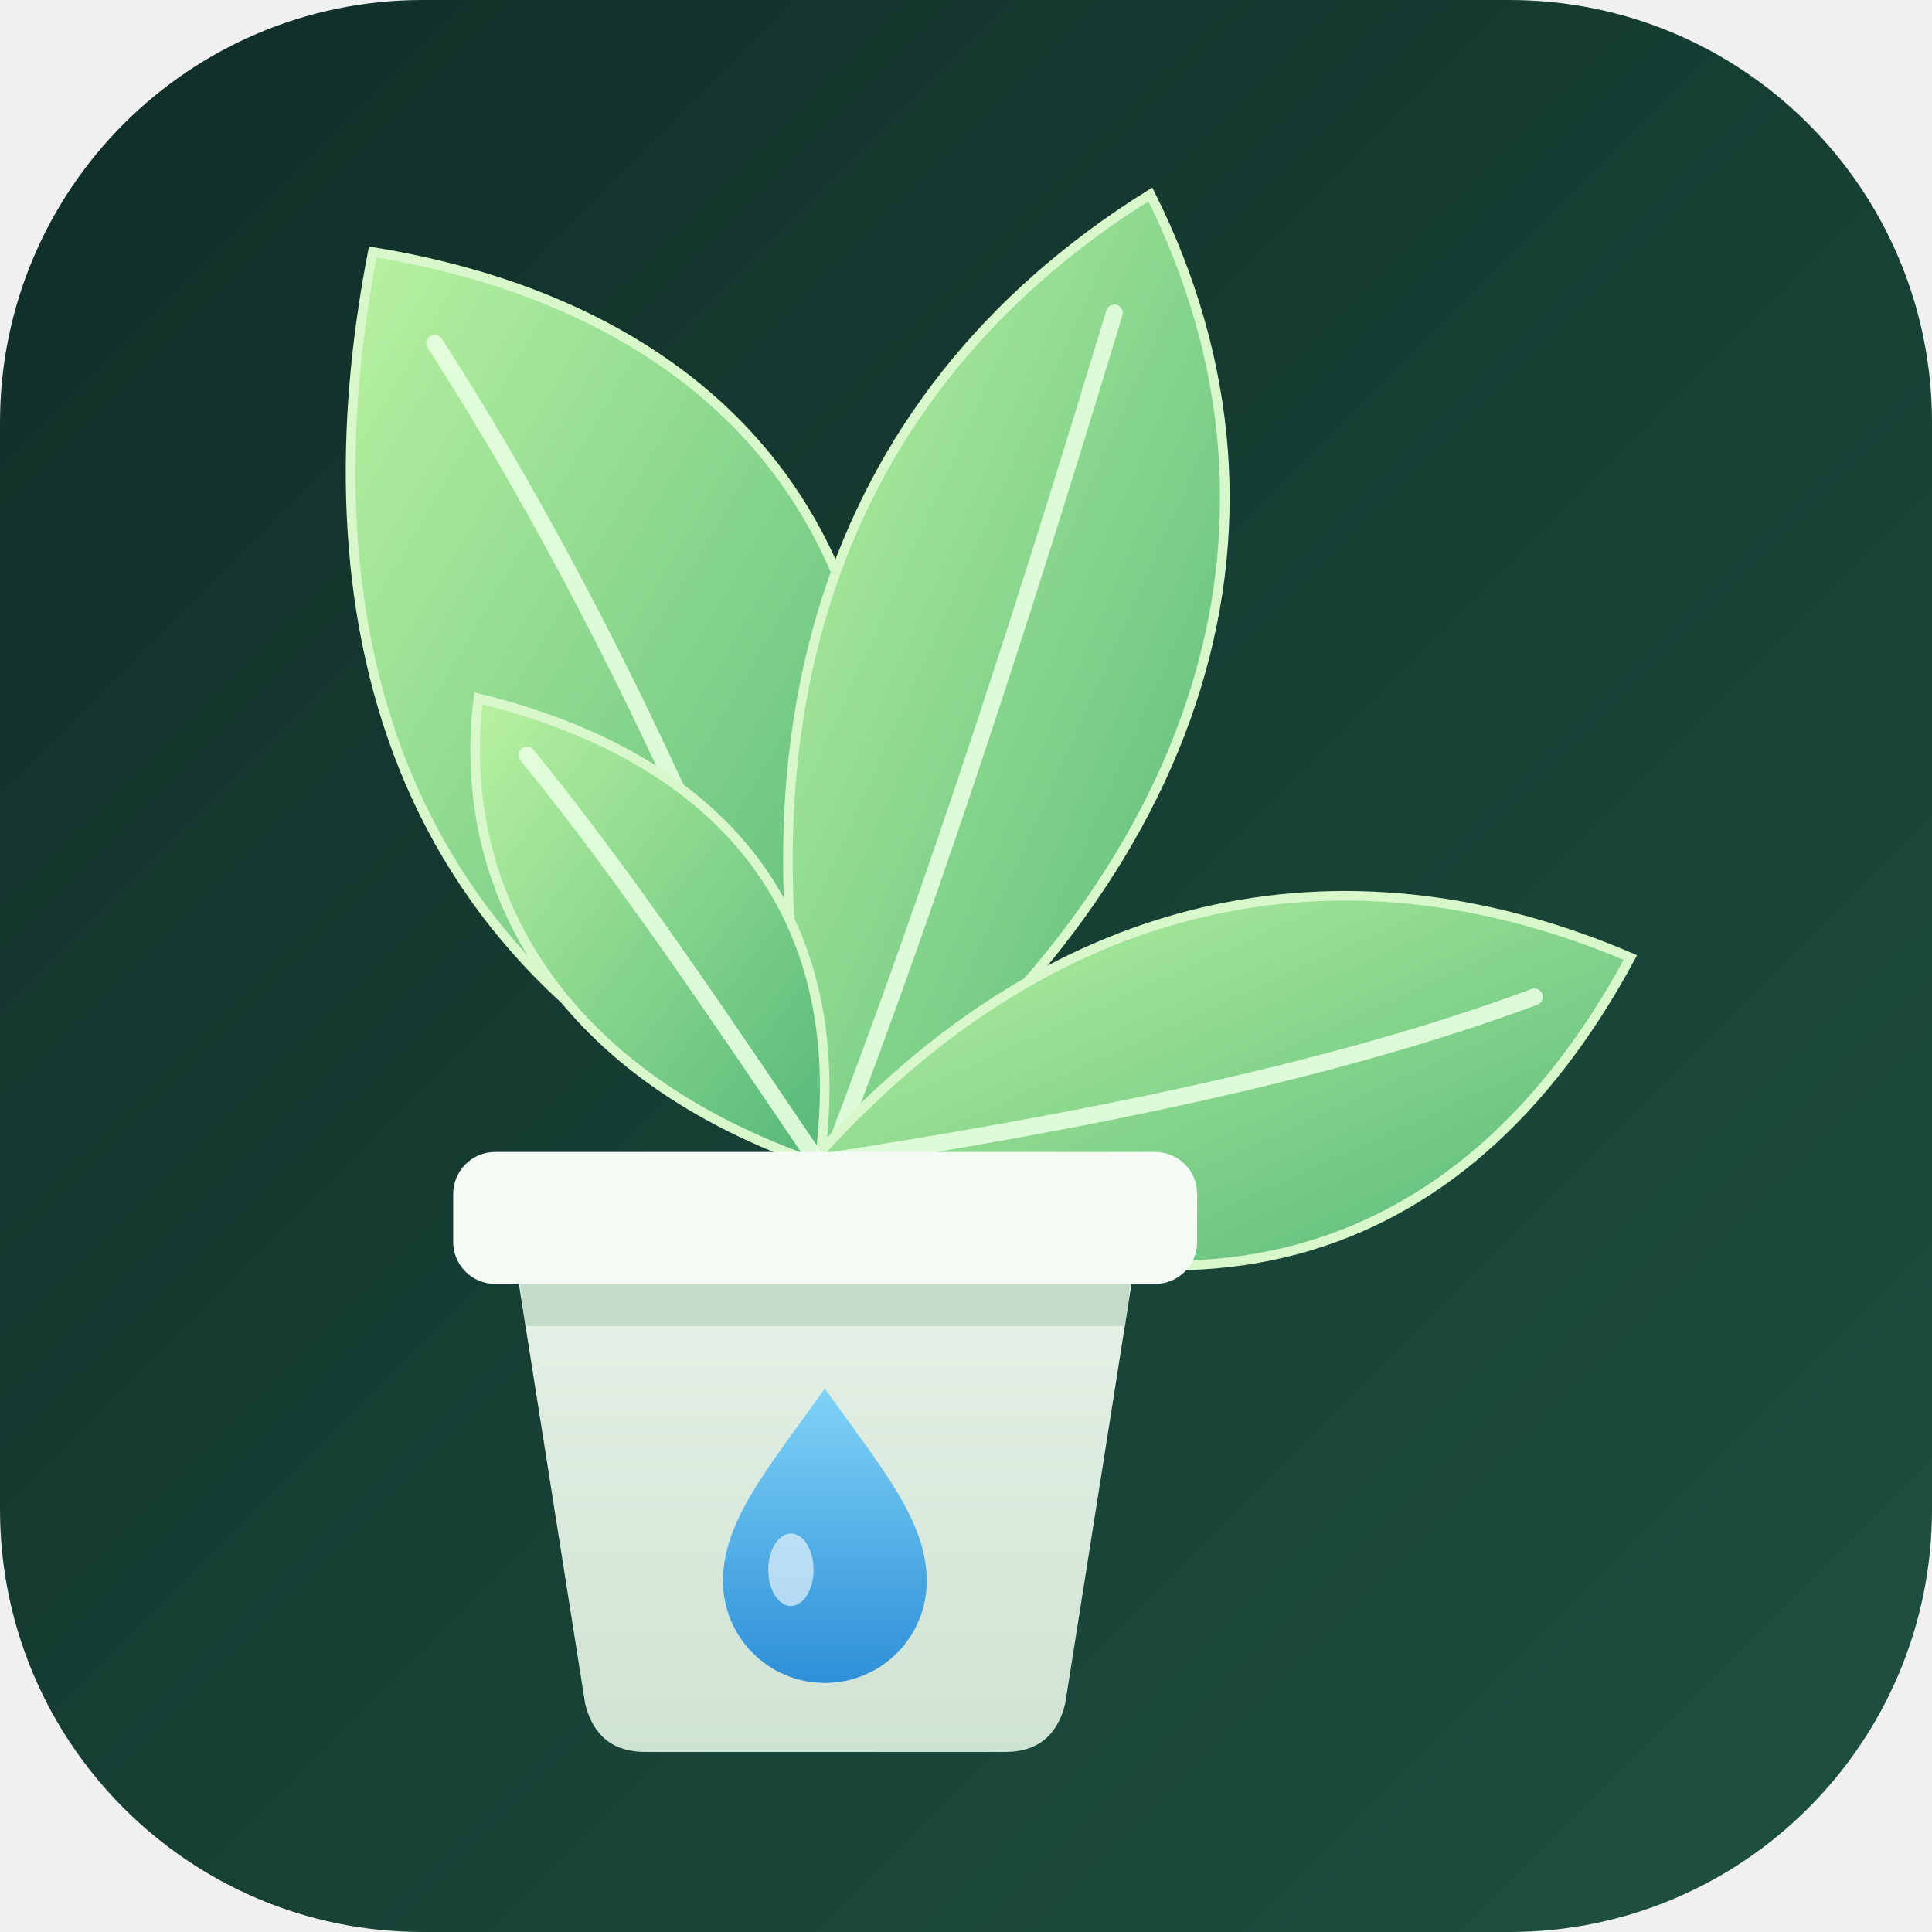
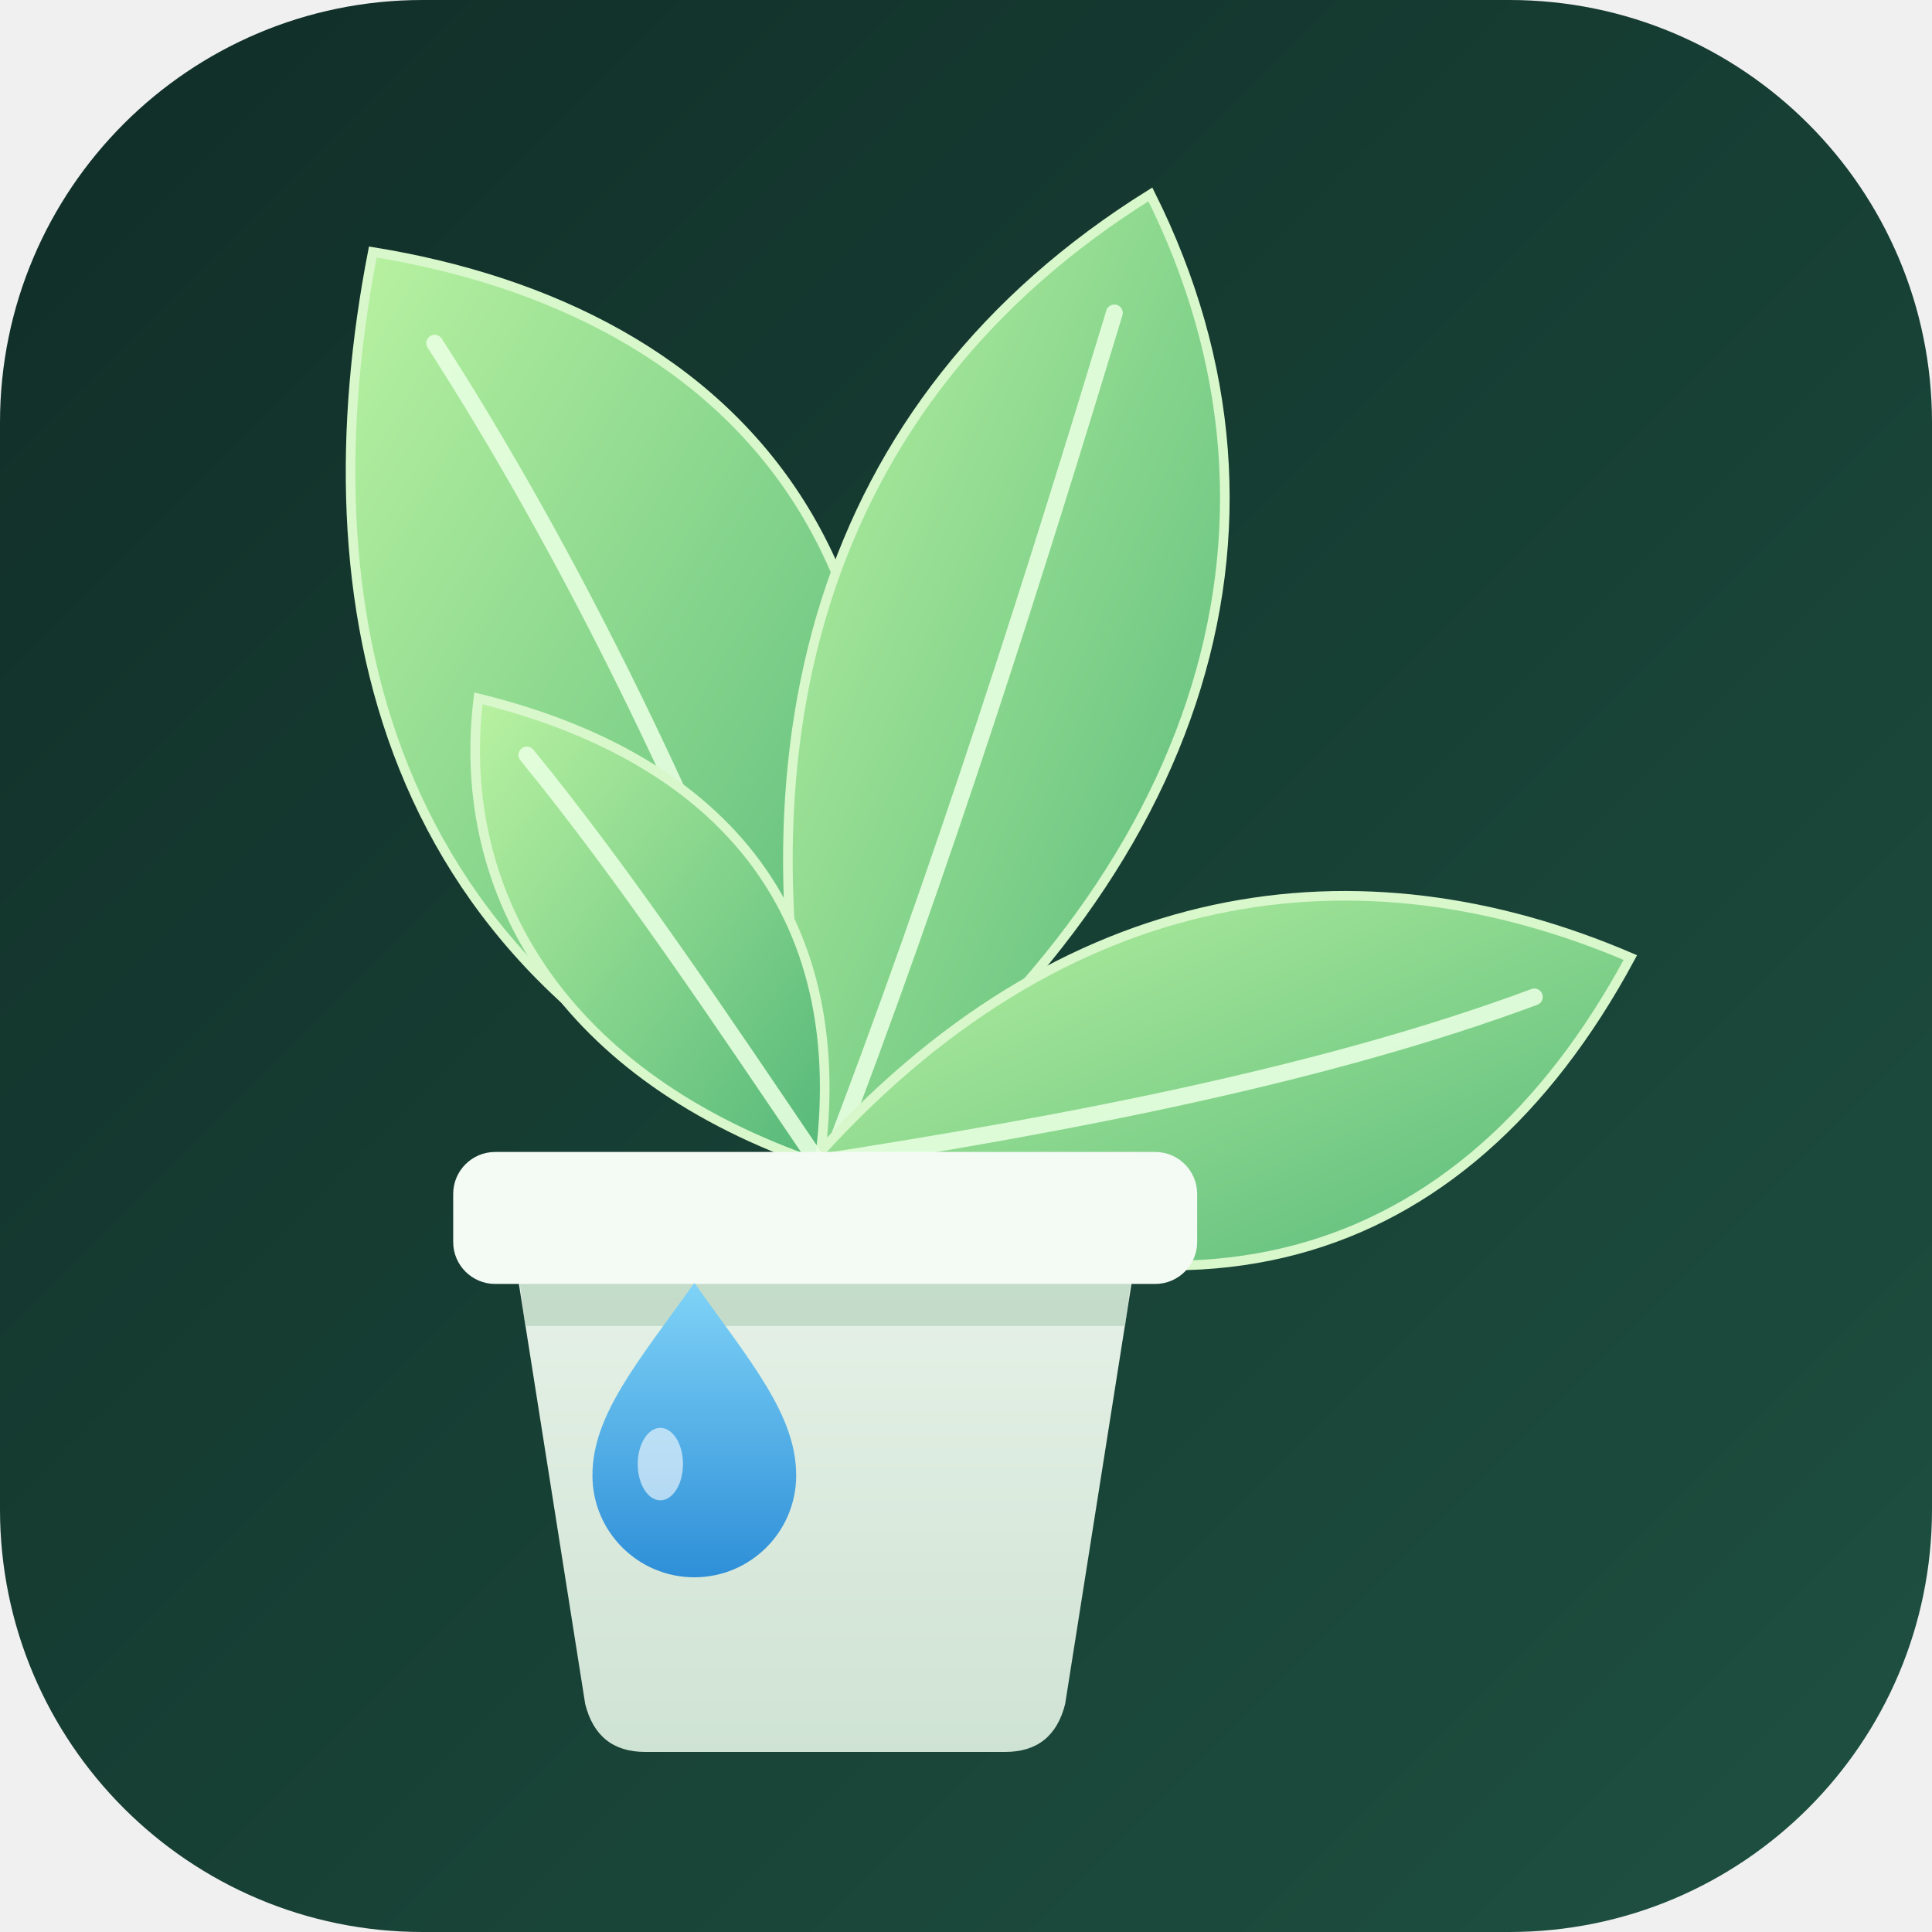
<svg xmlns="http://www.w3.org/2000/svg" viewBox="0 0 256 256" width="256" height="256">
  <defs>
    <linearGradient id="pm-bg" x1="0" y1="0" x2="1" y2="1">
      <stop offset="0" stop-color="#102d27" />
      <stop offset="1" stop-color="#1e5141" />
    </linearGradient>
    <linearGradient id="pm-pot" x1="0" y1="0" x2="0" y2="1">
      <stop offset="0" stop-color="#e7f2e8" />
      <stop offset="1" stop-color="#cfe3d4" />
    </linearGradient>
    <linearGradient id="pm-drop" x1="0" y1="0" x2="0" y2="1">
      <stop offset="0" stop-color="#7fd3f7" />
      <stop offset="1" stop-color="#2e8fd8" />
    </linearGradient>
    <linearGradient id="pm-leaf" x1="0" y1="0" x2="1" y2="1">
      <stop offset="0" stop-color="#b9f2a1" />
      <stop offset="1" stop-color="#55b879" />
    </linearGradient>
  </defs>
  <rect id="pm-tile" width="256" height="256" rx="56" fill="url(#pm-bg)" />
  <g id="pm-plant" transform="translate(20.3 -15.9) scale(.795)" fill="url(#pm-leaf)" stroke="#d8f7cb" stroke-width="2">
    <g transform="translate(111 214) scale(.8) translate(-111 -214)">
      <path d="M112 212C18 176 4 96 18 24c74 12 132 65 94 188Z" />
      <path d="M112.0 212.0C87.9 143.6 57.9 84.9 30.9 43.0" fill="none" stroke="#e7ffe0" stroke-width="3.5" stroke-linecap="round" opacity=".9" />
      <path d="M113 214C91 128 111 55 180 12c35 70 10 145-67 202Z" />
      <path d="M113.0 214.0C136.7 152.5 156.6 89.2 172.5 36.7" fill="none" stroke="#e7ffe0" stroke-width="3.5" stroke-linecap="round" opacity=".9" />
      <path d="M109 214C162 154 224 147 280 171c-35 65-94 83-171 43Z" />
      <path d="M109.0 214.0C164.9 205.4 217.5 195.0 260.0 179.2" fill="none" stroke="#e7ffe0" stroke-width="3.5" stroke-linecap="round" opacity=".9" />
      <path d="M111 214C58 196 35 158 40 117c53 13 78 47 71 97Z" />
      <path d="M111.0 214.0C91.2 184.8 70.7 154.0 50.1 128.8" fill="none" stroke="#e7ffe0" stroke-width="3.5" stroke-linecap="round" opacity=".9" />
    </g>
    <g stroke="none">
      <path d="M60 228H164L152 304Q150 312 142 312H82Q74 312 72 304Z" fill="url(#pm-pot)" />
      <path d="M61 233H163L162 241H62Z" fill="#a9cbb2" opacity=".55" />
      <rect x="50" y="212" width="124" height="22" rx="7" fill="#f4faf4" />
    </g>
  </g>
  <g id="pm-drop-mark">
-     <g transform="translate(109.3 204)">
+     <g transform="translate(92 190)">
      <path d="M0-20C7.5-9.5 13.5-2.5 13.5 5.5A13.5 13.5 0 0 1-13.5 5.5C-13.5-2.5-7.5-9.5 0-20Z" fill="url(#pm-drop)" />
      <ellipse cx="-4.5" cy="4" rx="3" ry="4.8" fill="#ffffff" opacity=".6" />
    </g>
  </g>
</svg>
